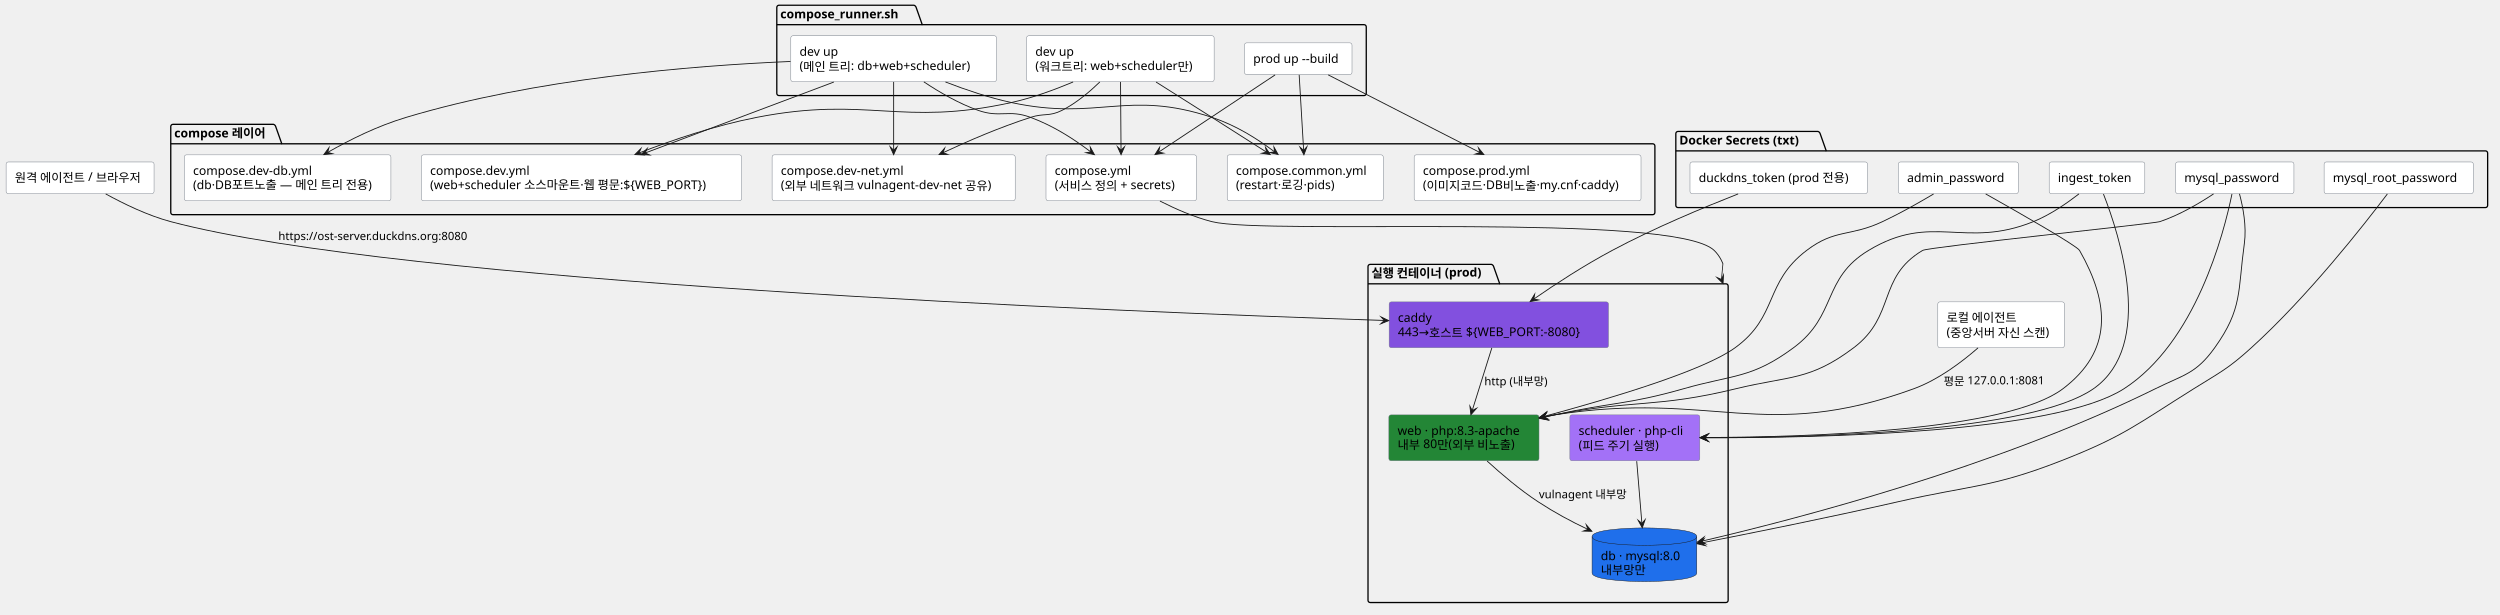
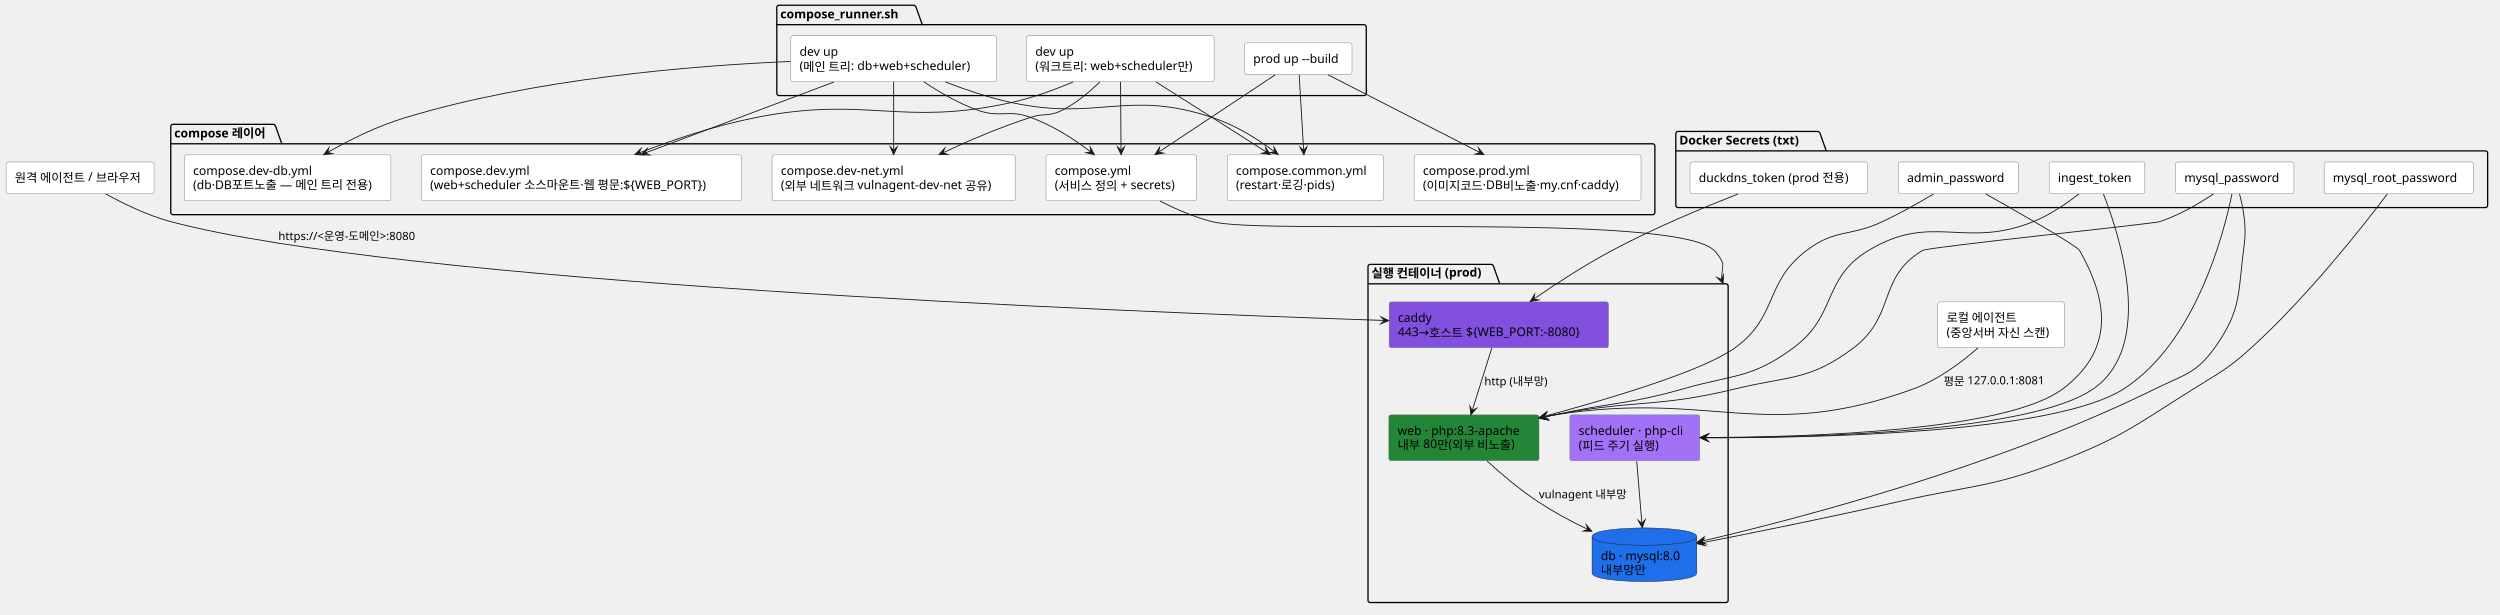
<svg xmlns="http://www.w3.org/2000/svg" contentStyleType="text/css" data-diagram-type="DESCRIPTION" height="705px" preserveAspectRatio="none" style="width:2867px;height:705px;background:#FFFFFF;" version="1.1" viewBox="0 0 2867 705" width="2867px" zoomAndPan="magnify">
  <defs />
  <g>
    <g class="cluster" data-qualified-name="Runner" data-source-line="11" id="ent0001">
      <path d="M893.33,6 L1048.125,6 A3.75,3.75 0 0 1 1050.625,8.5 L1057.625,28.297 L1564.33,28.297 A2.5,2.5 0 0 1 1566.83,30.797 L1566.83,107.09 A2.5,2.5 0 0 1 1564.33,109.59 L893.33,109.59 A2.5,2.5 0 0 1 890.83,107.09 L890.83,8.5 A2.5,2.5 0 0 1 893.33,6" fill="none" style="stroke:#000000;stroke-width:1.5;" />
      <line style="stroke:#000000;stroke-width:1.5;" x1="890.83" x2="1057.625" y1="28.297" y2="28.297" />
      <text fill="#000000" font-family="sans-serif" font-size="14" font-weight="700" lengthAdjust="spacing" textLength="153.795" x="894.83" y="20.995">compose_runner.sh</text>
    </g>
    <g class="cluster" data-qualified-name="Files" data-source-line="17" id="ent0005">
      <path d="M198.33,142.59 L313.656,142.59 A3.75,3.75 0 0 1 316.156,145.09 L323.156,164.887 L1895.33,164.887 A2.5,2.5 0 0 1 1897.83,167.387 L1897.83,243.69 A2.5,2.5 0 0 1 1895.33,246.19 L198.33,246.19 A2.5,2.5 0 0 1 195.83,243.69 L195.83,145.09 A2.5,2.5 0 0 1 198.33,142.59" fill="none" style="stroke:#000000;stroke-width:1.5;" />
      <line style="stroke:#000000;stroke-width:1.5;" x1="195.83" x2="323.156" y1="164.887" y2="164.887" />
      <text fill="#000000" font-family="sans-serif" font-size="14" font-weight="700" lengthAdjust="spacing" textLength="114.326" x="199.83" y="157.585">compose 레이어</text>
    </g>
    <g class="cluster" data-qualified-name="Secrets" data-source-line="26" id="ent0012">
      <path d="M1924.33,150.74 L2084.84,150.74 A3.75,3.75 0 0 1 2087.34,153.24 L2094.34,173.037 L2850.33,173.037 A2.5,2.5 0 0 1 2852.83,175.537 L2852.83,235.54 A2.5,2.5 0 0 1 2850.33,238.04 L1924.33,238.04 A2.5,2.5 0 0 1 1921.83,235.54 L1921.83,153.24 A2.5,2.5 0 0 1 1924.33,150.74" fill="none" style="stroke:#000000;stroke-width:1.5;" />
      <line style="stroke:#000000;stroke-width:1.5;" x1="1921.83" x2="2094.34" y1="173.037" y2="173.037" />
      <text fill="#000000" font-family="sans-serif" font-size="14" font-weight="700" lengthAdjust="spacing" textLength="159.51" x="1925.83" y="165.735">Docker Secrets (txt)</text>
    </g>
    <g class="cluster" data-qualified-name="Stack" data-source-line="34" id="ent0018">
      <path d="M1571.33,303.19 L1710.4,303.19 A3.75,3.75 0 0 1 1712.9,305.69 L1719.9,325.487 L1979.33,325.487 A2.5,2.5 0 0 1 1981.83,327.987 L1981.83,688.47 A2.5,2.5 0 0 1 1979.33,690.97 L1571.33,690.97 A2.5,2.5 0 0 1 1568.83,688.47 L1568.83,305.69 A2.5,2.5 0 0 1 1571.33,303.19" fill="none" style="stroke:#000000;stroke-width:1.5;" />
      <line style="stroke:#000000;stroke-width:1.5;" x1="1568.83" x2="1719.9" y1="325.487" y2="325.487" />
      <text fill="#000000" font-family="sans-serif" font-size="14" font-weight="700" lengthAdjust="spacing" textLength="138.07" x="1572.83" y="318.185">실행 컨테이너 (prod)</text>
    </g>
    <g class="entity" data-qualified-name="Runner.R1" data-source-line="12" id="ent0002">
      <rect fill="#FFFFFF" height="52.594" rx="2.5" ry="2.5" style="stroke:#6E7681;stroke-width:0.5;" width="235.862" x="906.9" y="41" />
      <text fill="#000000" font-family="sans-serif" font-size="14" lengthAdjust="spacing" textLength="47.995" x="916.9" y="63.995">dev up</text>
      <text fill="#000000" font-family="sans-serif" font-size="14" lengthAdjust="spacing" textLength="215.862" x="916.9" y="80.292">(메인 트리: db+web+scheduler)</text>
    </g>
    <g class="entity" data-qualified-name="Runner.R1W" data-source-line="13" id="ent0003">
      <rect fill="#FFFFFF" height="52.594" rx="2.5" ry="2.5" style="stroke:#6E7681;stroke-width:0.5;" width="215.067" x="1177.3" y="41" />
      <text fill="#000000" font-family="sans-serif" font-size="14" lengthAdjust="spacing" textLength="47.995" x="1187.3" y="63.995">dev up</text>
      <text fill="#000000" font-family="sans-serif" font-size="14" lengthAdjust="spacing" textLength="195.067" x="1187.3" y="80.292">(워크트리: web+scheduler만)</text>
    </g>
    <g class="entity" data-qualified-name="Runner.R2" data-source-line="14" id="ent0004">
      <rect fill="#FFFFFF" height="36.297" rx="2.5" ry="2.5" style="stroke:#6E7681;stroke-width:0.5;" width="123.284" x="1427.19" y="49.15" />
      <text fill="#000000" font-family="sans-serif" font-size="14" lengthAdjust="spacing" textLength="103.284" x="1437.19" y="72.145">prod up --build</text>
    </g>
    <g class="entity" data-qualified-name="Files.F0" data-source-line="18" id="ent0006">
      <rect fill="#FFFFFF" height="52.594" rx="2.5" ry="2.5" style="stroke:#6E7681;stroke-width:0.5;" width="172.561" x="1199.55" y="177.59" />
      <text fill="#000000" font-family="sans-serif" font-size="14" lengthAdjust="spacing" textLength="93.522" x="1209.55" y="200.585">compose.yml</text>
      <text fill="#000000" font-family="sans-serif" font-size="14" lengthAdjust="spacing" textLength="152.561" x="1209.55" y="216.882">(서비스 정의 + secrets)</text>
    </g>
    <g class="entity" data-qualified-name="Files.FC" data-source-line="19" id="ent0007">
      <rect fill="#FFFFFF" height="52.594" rx="2.5" ry="2.5" style="stroke:#6E7681;stroke-width:0.5;" width="178.949" x="1407.36" y="177.59" />
      <text fill="#000000" font-family="sans-serif" font-size="14" lengthAdjust="spacing" textLength="158.949" x="1417.36" y="200.585">compose.common.yml</text>
      <text fill="#000000" font-family="sans-serif" font-size="14" lengthAdjust="spacing" textLength="122.078" x="1417.36" y="216.882">(restart·로깅·pids)</text>
    </g>
    <g class="entity" data-qualified-name="Files.FD" data-source-line="20" id="ent0008">
      <rect fill="#FFFFFF" height="52.594" rx="2.5" ry="2.5" style="stroke:#6E7681;stroke-width:0.5;" width="367.203" x="483.23" y="177.59" />
      <text fill="#000000" font-family="sans-serif" font-size="14" lengthAdjust="spacing" textLength="123.758" x="493.23" y="200.585">compose.dev.yml</text>
      <text fill="#000000" font-family="sans-serif" font-size="14" lengthAdjust="spacing" textLength="347.203" x="493.23" y="216.882">(web+scheduler 소스마운트·웹 평문:${WEB_PORT})</text>
    </g>
    <g class="entity" data-qualified-name="Files.FDB" data-source-line="21" id="ent0009">
      <rect fill="#FFFFFF" height="52.594" rx="2.5" ry="2.5" style="stroke:#6E7681;stroke-width:0.5;" width="236.932" x="211.37" y="177.59" />
      <text fill="#000000" font-family="sans-serif" font-size="14" lengthAdjust="spacing" textLength="146.583" x="221.37" y="200.585">compose.dev-db.yml</text>
      <text fill="#000000" font-family="sans-serif" font-size="14" lengthAdjust="spacing" textLength="216.932" x="221.37" y="216.882">(db·DB포트노출 — 메인 트리 전용)</text>
    </g>
    <g class="entity" data-qualified-name="Files.FN" data-source-line="22" id="ent0010">
      <rect fill="#FFFFFF" height="52.594" rx="2.5" ry="2.5" style="stroke:#6E7681;stroke-width:0.5;" width="278.781" x="885.44" y="177.59" />
      <text fill="#000000" font-family="sans-serif" font-size="14" lengthAdjust="spacing" textLength="151.785" x="895.44" y="200.585">compose.dev-net.yml</text>
      <text fill="#000000" font-family="sans-serif" font-size="14" lengthAdjust="spacing" textLength="258.781" x="895.44" y="216.882">(외부 네트워크 vulnagent-dev-net 공유)</text>
    </g>
    <g class="entity" data-qualified-name="Files.FP" data-source-line="23" id="ent0011">
      <rect fill="#FFFFFF" height="52.594" rx="2.5" ry="2.5" style="stroke:#6E7681;stroke-width:0.5;" width="260.146" x="1621.76" y="177.59" />
      <text fill="#000000" font-family="sans-serif" font-size="14" lengthAdjust="spacing" textLength="130.067" x="1631.76" y="200.585">compose.prod.yml</text>
      <text fill="#000000" font-family="sans-serif" font-size="14" lengthAdjust="spacing" textLength="240.146" x="1631.76" y="216.882">(이미지코드·DB비노출·my.cnf·caddy)</text>
    </g>
    <g class="entity" data-qualified-name="Secrets.S1" data-source-line="27" id="ent0013">
      <rect fill="#FFFFFF" height="36.297" rx="2.5" ry="2.5" style="stroke:#6E7681;stroke-width:0.5;" width="171.081" x="2665.29" y="185.74" />
      <text fill="#000000" font-family="sans-serif" font-size="14" lengthAdjust="spacing" textLength="151.081" x="2675.29" y="208.735">mysql_root_password</text>
    </g>
    <g class="entity" data-qualified-name="Secrets.S2" data-source-line="28" id="ent0014">
      <rect fill="#FFFFFF" height="36.297" rx="2.5" ry="2.5" style="stroke:#6E7681;stroke-width:0.5;" width="135.705" x="2494.98" y="185.74" />
      <text fill="#000000" font-family="sans-serif" font-size="14" lengthAdjust="spacing" textLength="115.705" x="2504.98" y="208.735">mysql_password</text>
    </g>
    <g class="entity" data-qualified-name="Secrets.S3" data-source-line="29" id="ent0015">
      <rect fill="#FFFFFF" height="36.297" rx="2.5" ry="2.5" style="stroke:#6E7681;stroke-width:0.5;" width="109.694" x="2349.99" y="185.74" />
      <text fill="#000000" font-family="sans-serif" font-size="14" lengthAdjust="spacing" textLength="89.694" x="2359.99" y="208.735">ingest_token</text>
    </g>
    <g class="entity" data-qualified-name="Secrets.S4" data-source-line="30" id="ent0016">
      <rect fill="#FFFFFF" height="36.297" rx="2.5" ry="2.5" style="stroke:#6E7681;stroke-width:0.5;" width="137.578" x="2177.04" y="185.74" />
      <text fill="#000000" font-family="sans-serif" font-size="14" lengthAdjust="spacing" textLength="117.578" x="2187.04" y="208.735">admin_password</text>
    </g>
    <g class="entity" data-qualified-name="Secrets.S5" data-source-line="31" id="ent0017">
      <rect fill="#FFFFFF" height="36.297" rx="2.5" ry="2.5" style="stroke:#6E7681;stroke-width:0.5;" width="203.505" x="1938.08" y="185.74" />
      <text fill="#000000" font-family="sans-serif" font-size="14" lengthAdjust="spacing" textLength="183.505" x="1948.08" y="208.735">duckdns_token (prod 전용)</text>
    </g>
    <g class="entity" data-qualified-name="Stack.CADDY" data-source-line="35" id="ent0019">
      <rect fill="#8250DF" height="52.594" rx="2.5" ry="2.5" style="stroke:#6E7681;stroke-width:0.5;" width="251.536" x="1593.07" y="346.19" />
      <text fill="#000000" font-family="sans-serif" font-size="14" lengthAdjust="spacing" textLength="42.335" x="1603.07" y="369.185">caddy</text>
      <text fill="#000000" font-family="sans-serif" font-size="14" lengthAdjust="spacing" textLength="231.536" x="1603.07" y="385.482">443→호스트 ${WEB_PORT:-8080}</text>
    </g>
    <g class="entity" data-qualified-name="Stack.WC" data-source-line="36" id="ent0020">
      <rect fill="#238636" height="52.594" rx="2.5" ry="2.5" style="stroke:#6E7681;stroke-width:0.5;" width="172.209" x="1592.73" y="475.78" />
      <text fill="#000000" font-family="sans-serif" font-size="14" lengthAdjust="spacing" textLength="152.209" x="1602.73" y="498.775">web · php:8.3-apache</text>
      <text fill="#000000" font-family="sans-serif" font-size="14" lengthAdjust="spacing" textLength="142.918" x="1602.73" y="515.072">내부 80만(외부 비노출)</text>
    </g>
    <g class="entity" data-qualified-name="Stack.SCH" data-source-line="37" id="ent0021">
      <rect fill="#A371F7" height="52.594" rx="2.5" ry="2.5" style="stroke:#6E7681;stroke-width:0.5;" width="149.022" x="1800.32" y="475.78" />
      <text fill="#000000" font-family="sans-serif" font-size="14" lengthAdjust="spacing" textLength="129.022" x="1810.32" y="498.775">scheduler · php-cli</text>
      <text fill="#000000" font-family="sans-serif" font-size="14" lengthAdjust="spacing" textLength="98.784" x="1810.32" y="515.072">(피드 주기 실행)</text>
    </g>
    <g class="entity" data-qualified-name="Stack.DC" data-source-line="38" id="ent0022">
      <path d="M1825.78,615.38 C1825.78,605.38 1885.829,605.38 1885.829,605.38 C1885.829,605.38 1945.879,605.38 1945.879,615.38 L1945.879,656.974 C1945.879,666.974 1885.829,666.974 1885.829,666.974 C1885.829,666.974 1825.78,666.974 1825.78,656.974 L1825.78,615.38" fill="#1F6FEB" style="stroke:#181818;stroke-width:0.5;" />
      <path d="M1825.78,615.38 C1825.78,625.38 1885.829,625.38 1885.829,625.38 C1885.829,625.38 1945.879,625.38 1945.879,615.38" fill="none" style="stroke:#181818;stroke-width:0.5;" />
      <text fill="#000000" font-family="sans-serif" font-size="14" lengthAdjust="spacing" textLength="100.099" x="1835.78" y="642.375">db · mysql:8.0</text>
      <text fill="#000000" font-family="sans-serif" font-size="14" lengthAdjust="spacing" textLength="52.64" x="1835.78" y="658.672">내부망만</text>
    </g>
    <g class="entity" data-qualified-name="REMOTE" data-source-line="68" id="ent0045">
      <rect fill="#FFFFFF" height="36.297" rx="2.5" ry="2.5" style="stroke:#6E7681;stroke-width:0.5;" width="169.667" x="7" y="185.74" />
      <text fill="#000000" font-family="sans-serif" font-size="14" lengthAdjust="spacing" textLength="149.667" x="17" y="208.735">원격 에이전트 / 브라우저</text>
    </g>
    <g class="entity" data-qualified-name="LOCAL" data-source-line="69" id="ent0046">
      <rect fill="#FFFFFF" height="52.594" rx="2.5" ry="2.5" style="stroke:#6E7681;stroke-width:0.5;" width="145.104" x="2222.28" y="346.19" />
      <text fill="#000000" font-family="sans-serif" font-size="14" lengthAdjust="spacing" textLength="83.41" x="2232.28" y="369.185">로컬 에이전트</text>
      <text fill="#000000" font-family="sans-serif" font-size="14" lengthAdjust="spacing" textLength="125.104" x="2232.28" y="385.482">(중앙서버 자신 스캔)</text>
    </g>
    <g class="link" data-entity-1="ent0002" data-entity-2="ent0006" data-link-type="dependency" data-source-line="41" id="lnk23">
      <path d="M1059.48,93.88 C1077.26,105.73 1099.77,118.87 1121.83,126.59 C1147.22,135.49 1156.63,125.2 1181.83,134.59 C1208.55,144.55 1231.386,159.378 1251.096,174.328" fill="none" id="R1-to-F0" style="stroke:#181818;stroke-width:1;" />
      <polygon fill="#181818" points="1255.08,177.35,1250.327,168.724,1251.096,174.328,1245.492,175.098,1255.08,177.35" style="stroke:#181818;stroke-width:1;stroke-linejoin:miter;stroke-miterlimit:10;" />
    </g>
    <g class="link" data-entity-1="ent0002" data-entity-2="ent0007" data-link-type="dependency" data-source-line="42" id="lnk24">
      <path d="M1084.27,94.02 C1107.43,102.98 1134.46,112.14 1159.83,117.59 C1260.04,139.16 1292.57,102.26 1389.83,134.59 C1417.65,143.84 1441.442,158.907 1461.732,174.147" fill="none" id="R1-to-FC" style="stroke:#181818;stroke-width:1;" />
      <polygon fill="#181818" points="1465.73,177.15,1460.936,168.547,1461.732,174.147,1456.132,174.943,1465.73,177.15" style="stroke:#181818;stroke-width:1;stroke-linejoin:miter;stroke-miterlimit:10;" />
    </g>
    <g class="link" data-entity-1="ent0002" data-entity-2="ent0008" data-link-type="dependency" data-source-line="43" id="lnk25">
      <path d="M956.23,94.09 C892.68,117.98 803.36,151.56 739.88,175.43" fill="none" id="R1-to-FD" style="stroke:#181818;stroke-width:1;" />
      <polygon fill="#181818" points="735.2,177.19,745.032,177.766,739.88,175.43,742.216,170.278,735.2,177.19" style="stroke:#181818;stroke-width:1;stroke-linejoin:miter;stroke-miterlimit:10;" />
    </g>
    <g class="link" data-entity-1="ent0002" data-entity-2="ent0009" data-link-type="dependency" data-source-line="44" id="lnk26">
      <path d="M906.54,70.49 C791.71,75.36 613.6,90.22 465.83,134.59 C432.56,144.59 401.924,159.855 375.774,174.755" fill="none" id="R1-to-FDB" style="stroke:#181818;stroke-width:1;" />
      <polygon fill="#181818" points="371.43,177.23,381.23,176.25,375.774,174.755,377.269,169.299,371.43,177.23" style="stroke:#181818;stroke-width:1;stroke-linejoin:miter;stroke-miterlimit:10;" />
    </g>
    <g class="link" data-entity-1="ent0002" data-entity-2="ent0010" data-link-type="dependency" data-source-line="45" id="lnk27">
      <path d="M1024.83,93.93 C1024.83,117.88 1024.83,148.44 1024.83,172.35" fill="none" id="R1-to-FN" style="stroke:#181818;stroke-width:1;" />
      <polygon fill="#181818" points="1024.83,177.35,1028.83,168.35,1024.83,172.35,1020.83,168.35,1024.83,177.35" style="stroke:#181818;stroke-width:1;stroke-linejoin:miter;stroke-miterlimit:10;" />
    </g>
    <g class="link" data-entity-1="ent0003" data-entity-2="ent0006" data-link-type="dependency" data-source-line="47" id="lnk28">
      <path d="M1285.02,93.93 C1285.2,117.88 1285.435,148.44 1285.604,172.35" fill="none" id="R1W-to-F0" style="stroke:#181818;stroke-width:1;" />
      <polygon fill="#181818" points="1285.64,177.35,1289.576,168.322,1285.604,172.35,1281.576,168.379,1285.64,177.35" style="stroke:#181818;stroke-width:1;stroke-linejoin:miter;stroke-miterlimit:10;" />
    </g>
    <g class="link" data-entity-1="ent0003" data-entity-2="ent0007" data-link-type="dependency" data-source-line="48" id="lnk29">
      <path d="M1325.75,94.07 C1345.18,106.32 1368.72,121.19 1389.83,134.59 C1411.97,148.65 1432.436,161.708 1452.506,174.528" fill="none" id="R1W-to-FC" style="stroke:#181818;stroke-width:1;" />
      <polygon fill="#181818" points="1456.72,177.22,1451.289,169.004,1452.506,174.528,1446.982,175.746,1456.72,177.22" style="stroke:#181818;stroke-width:1;stroke-linejoin:miter;stroke-miterlimit:10;" />
    </g>
    <g class="link" data-entity-1="ent0003" data-entity-2="ent0008" data-link-type="dependency" data-source-line="49" id="lnk30">
      <path d="M1230.64,94.02 C1209.08,103.08 1183.75,112.32 1159.83,117.59 C1032.88,145.57 995.42,109.68 867.83,134.59 C819.72,143.99 772.013,160.254 732.793,175.444" fill="none" id="R1W-to-FD" style="stroke:#181818;stroke-width:1;" />
      <polygon fill="#181818" points="728.13,177.25,737.967,177.73,732.793,175.444,735.078,170.269,728.13,177.25" style="stroke:#181818;stroke-width:1;stroke-linejoin:miter;stroke-miterlimit:10;" />
    </g>
    <g class="link" data-entity-1="ent0003" data-entity-2="ent0010" data-link-type="dependency" data-source-line="50" id="lnk31">
      <path d="M1261.27,94.01 C1249.32,105.59 1233.94,118.47 1217.83,126.59 C1203.2,133.98 1197.42,129.52 1181.83,134.59 C1145.94,146.27 1111.55,161.053 1081.44,175.123" fill="none" id="R1W-to-FN" style="stroke:#181818;stroke-width:1;" />
      <polygon fill="#181818" points="1076.91,177.24,1086.757,177.054,1081.44,175.123,1083.37,169.806,1076.91,177.24" style="stroke:#181818;stroke-width:1;stroke-linejoin:miter;stroke-miterlimit:10;" />
    </g>
    <g class="link" data-entity-1="ent0004" data-entity-2="ent0006" data-link-type="dependency" data-source-line="52" id="lnk32">
      <path d="M1462.29,85.89 C1427.15,109.19 1369.087,147.697 1328.707,174.467" fill="none" id="R2-to-F0" style="stroke:#181818;stroke-width:1;" />
      <polygon fill="#181818" points="1324.54,177.23,1334.252,175.591,1328.707,174.467,1329.831,168.923,1324.54,177.23" style="stroke:#181818;stroke-width:1;stroke-linejoin:miter;stroke-miterlimit:10;" />
    </g>
    <g class="link" data-entity-1="ent0004" data-entity-2="ent0007" data-link-type="dependency" data-source-line="53" id="lnk33">
      <path d="M1489.88,85.89 C1491.27,109.27 1493.434,145.719 1495.024,172.489" fill="none" id="R2-to-FC" style="stroke:#181818;stroke-width:1;" />
      <polygon fill="#181818" points="1495.32,177.48,1498.779,168.259,1495.024,172.489,1490.793,168.733,1495.32,177.48" style="stroke:#181818;stroke-width:1;stroke-linejoin:miter;stroke-miterlimit:10;" />
    </g>
    <g class="link" data-entity-1="ent0004" data-entity-2="ent0011" data-link-type="dependency" data-source-line="54" id="lnk34">
      <path d="M1523.22,85.89 C1568.75,109.19 1644.919,148.183 1697.239,174.952" fill="none" id="R2-to-FP" style="stroke:#181818;stroke-width:1;" />
      <polygon fill="#181818" points="1701.69,177.23,1695.5,169.57,1697.239,174.952,1691.856,176.691,1701.69,177.23" style="stroke:#181818;stroke-width:1;stroke-linejoin:miter;stroke-miterlimit:10;" />
    </g>
    <g class="link" data-entity-1="ent0006" data-entity-2="ent0018" data-link-type="dependency" data-source-line="56" id="lnk35">
      <path d="M1330.23,230.57 C1348.16,239.69 1369.41,248.97 1389.83,254.19 C1451.95,270.04 1919.66,242.71 1965.83,287.19 C1969.112,290.351 1971.717,293.983 1973.761,297.925 C1974.271,298.91 1974.747,299.915 1975.189,300.937 C1975.411,301.448 1975.623,301.963 1975.828,302.482 C1975.88,302.612 1974.132,320.373 1974.182,320.503" fill="none" id="F0-to-Stack" style="stroke:#181818;stroke-width:1;" />
      <polygon fill="#181818" points="1975.98,325.169,1976.476,315.332,1974.182,320.503,1969.012,318.209,1975.98,325.169" style="stroke:#181818;stroke-width:1;stroke-linejoin:miter;stroke-miterlimit:10;" />
    </g>
    <g class="link" data-entity-1="ent0017" data-entity-2="ent0019" data-link-type="dependency" data-source-line="58" id="lnk36">
      <path d="M1993.28,222.4 C1953.96,237.78 1896.59,261.65 1848.83,287.19 C1815.86,304.82 1784.484,325.319 1758.924,342.969" fill="none" id="S5-to-CADDY" style="stroke:#181818;stroke-width:1;" />
      <polygon fill="#181818" points="1754.81,345.81,1764.489,343.988,1758.924,342.969,1759.943,337.404,1754.81,345.81" style="stroke:#181818;stroke-width:1;stroke-linejoin:miter;stroke-miterlimit:10;" />
    </g>
    <g class="link" data-entity-1="ent0014" data-entity-2="ent0020" data-link-type="dependency" data-source-line="59" id="lnk37">
      <path d="M2538.5,222.37 C2521.93,233.36 2499.05,246.81 2476.83,254.19 C2469.61,256.59 2211.37,283.29 2204.83,287.19 C2152.64,318.31 2174.4,362.25 2125.83,398.78 C2075.06,436.97 2052.56,430.73 1990.83,445.78 C1900.09,467.91 1874.54,458.06 1782.83,475.78 C1777.09,476.89 1776.066,477.049 1770.126,478.339" fill="none" id="S2-to-WC" style="stroke:#181818;stroke-width:1;" />
      <polygon fill="#181818" points="1765.24,479.4,1774.884,481.399,1770.126,478.339,1773.186,473.581,1765.24,479.4" style="stroke:#181818;stroke-width:1;stroke-linejoin:miter;stroke-miterlimit:10;" />
    </g>
    <g class="link" data-entity-1="ent0015" data-entity-2="ent0020" data-link-type="dependency" data-source-line="60" id="lnk38">
      <path d="M2384.16,222.34 C2370.23,233.18 2350.98,246.47 2331.83,254.19 C2252.75,286.09 2215.82,243.09 2142.83,287.19 C2089.24,319.57 2107.22,361.61 2056.83,398.78 C2008.74,434.27 1988.3,429.35 1930.83,445.78 C1866.3,464.23 1848.34,461.18 1782.83,475.78 C1777.12,477.06 1776.109,477.265 1770.189,478.645" fill="none" id="S3-to-WC" style="stroke:#181818;stroke-width:1;" />
      <polygon fill="#181818" points="1765.32,479.78,1774.993,481.632,1770.189,478.645,1773.177,473.841,1765.32,479.78" style="stroke:#181818;stroke-width:1;stroke-linejoin:miter;stroke-miterlimit:10;" />
    </g>
    <g class="link" data-entity-1="ent0016" data-entity-2="ent0020" data-link-type="dependency" data-source-line="61" id="lnk39">
      <path d="M2217.42,222.46 C2200.7,232.42 2178.95,244.74 2158.83,254.19 C2121.4,271.77 2104.76,262.17 2071.83,287.19 C2022.83,324.43 2039.66,362.65 1989.83,398.78 C1953.6,425.06 1849.057,456.418 1770.257,477.668" fill="none" id="S4-to-WC" style="stroke:#181818;stroke-width:1;" />
      <polygon fill="#181818" points="1765.43,478.97,1775.161,480.489,1770.257,477.668,1773.078,472.765,1765.43,478.97" style="stroke:#181818;stroke-width:1;stroke-linejoin:miter;stroke-miterlimit:10;" />
    </g>
    <g class="link" data-entity-1="ent0014" data-entity-2="ent0021" data-link-type="dependency" data-source-line="62" id="lnk40">
      <path d="M2559.62,222.48 C2550.18,268.55 2517.83,392.79 2435.83,445.78 C2357.34,496.52 2088.69,502.342 1954.79,502.022" fill="none" id="S2-to-SCH" style="stroke:#181818;stroke-width:1;" />
      <polygon fill="#181818" points="1949.79,502.01,1958.78,506.031,1954.79,502.022,1958.8,498.031,1949.79,502.01" style="stroke:#181818;stroke-width:1;stroke-linejoin:miter;stroke-miterlimit:10;" />
    </g>
    <g class="link" data-entity-1="ent0015" data-entity-2="ent0021" data-link-type="dependency" data-source-line="63" id="lnk41">
      <path d="M2412.25,222.54 C2430.61,269.29 2471.79,396.17 2400.83,445.78 C2329.77,495.47 2082.24,501.941 1954.7,501.921" fill="none" id="S3-to-SCH" style="stroke:#181818;stroke-width:1;" />
      <polygon fill="#181818" points="1949.7,501.92,1958.699,505.921,1954.7,501.921,1958.701,497.921,1949.7,501.92" style="stroke:#181818;stroke-width:1;stroke-linejoin:miter;stroke-miterlimit:10;" />
    </g>
    <g class="link" data-entity-1="ent0016" data-entity-2="ent0021" data-link-type="dependency" data-source-line="64" id="lnk42">
      <path d="M2277.18,222.41 C2317.22,244.94 2381.78,281.83 2384.83,287.19 C2419.99,348.86 2422.37,402.85 2365.83,445.78 C2302.12,494.15 2075.65,501.375 1954.66,501.745" fill="none" id="S4-to-SCH" style="stroke:#181818;stroke-width:1;" />
      <polygon fill="#181818" points="1949.66,501.76,1958.672,505.733,1954.66,501.745,1958.648,497.733,1949.66,501.76" style="stroke:#181818;stroke-width:1;stroke-linejoin:miter;stroke-miterlimit:10;" />
    </g>
    <g class="link" data-entity-1="ent0013" data-entity-2="ent0022" data-link-type="dependency" data-source-line="65" id="lnk43">
      <path d="M2737.82,222.44 C2710.97,258 2646.51,340.15 2581.83,398.78 C2555.15,422.97 2546.38,426.71 2515.83,445.78 C2450.62,486.51 2435.46,500.43 2363.83,528.38 C2284,559.52 2260.38,556.3 2176.83,575.38 C2097.39,593.51 2010.067,611.081 1951.097,622.611" fill="none" id="S1-to-DC" style="stroke:#181818;stroke-width:1;" />
      <polygon fill="#181818" points="1946.19,623.57,1955.79,625.769,1951.097,622.611,1954.255,617.917,1946.19,623.57" style="stroke:#181818;stroke-width:1;stroke-linejoin:miter;stroke-miterlimit:10;" />
    </g>
    <g class="link" data-entity-1="ent0014" data-entity-2="ent0022" data-link-type="dependency" data-source-line="66" id="lnk44">
      <path d="M2568.24,222.29 C2572.24,237.34 2576.55,259.69 2573.83,279.19 C2566.2,333.92 2572.01,353.86 2539.83,398.78 C2518.44,428.65 2504.77,429.52 2471.83,445.78 C2289.69,535.73 2059.99,595.356 1951.15,620.696" fill="none" id="S2-to-DC" style="stroke:#181818;stroke-width:1;" />
      <polygon fill="#181818" points="1946.28,621.83,1955.953,623.685,1951.15,620.696,1954.139,615.893,1946.28,621.83" style="stroke:#181818;stroke-width:1;stroke-linejoin:miter;stroke-miterlimit:10;" />
    </g>
    <g class="link" data-entity-1="ent0045" data-entity-2="ent0019" data-link-type="dependency" data-source-line="71" id="lnk47">
      <path d="M121.21,222.39 C141.45,233.53 169.38,247.16 195.83,254.19 C458.46,323.98 1271.633,357.034 1587.573,367.514" fill="none" id="REMOTE-to-CADDY" style="stroke:#181818;stroke-width:1;" />
      <polygon fill="#181818" points="1592.57,367.68,1583.708,363.384,1587.573,367.514,1583.442,371.379,1592.57,367.68" style="stroke:#181818;stroke-width:1;stroke-linejoin:miter;stroke-miterlimit:10;" />
-       <text fill="#000000" font-family="sans-serif" font-size="13" lengthAdjust="spacing" textLength="233.975" x="319.2" y="275.257">https://ost-server.duckdns.org:8080</text>
+       <text fill="#000000" font-family="sans-serif" font-size="13" lengthAdjust="spacing" textLength="171.638" x="319.2" y="275.257">https://&lt;운영-도메인&gt;:8080</text>
    </g>
    <g class="link" data-entity-1="ent0019" data-entity-2="ent0020" data-link-type="dependency" data-source-line="72" id="lnk48">
      <path d="M1710.83,399 C1703.86,421.25 1695.285,448.599 1688.315,470.839" fill="none" id="CADDY-to-WC" style="stroke:#181818;stroke-width:1;" />
      <polygon fill="#181818" points="1686.82,475.61,1693.329,468.218,1688.315,470.839,1685.695,465.826,1686.82,475.61" style="stroke:#181818;stroke-width:1;stroke-linejoin:miter;stroke-miterlimit:10;" />
      <text fill="#000000" font-family="sans-serif" font-size="13" lengthAdjust="spacing" textLength="77.621" x="1702.23" y="441.847">http (내부망)</text>
    </g>
    <g class="link" data-entity-1="ent0046" data-entity-2="ent0020" data-link-type="dependency" data-source-line="73" id="lnk49">
      <path d="M2268.39,398.96 C2249.5,415.45 2222.61,435.66 2194.83,445.78 C2022.33,508.62 1964.21,447.32 1782.83,475.78 C1777.05,476.69 1776.026,476.797 1770.066,477.967" fill="none" id="LOCAL-to-WC" style="stroke:#181818;stroke-width:1;" />
      <polygon fill="#181818" points="1765.16,478.93,1774.762,481.121,1770.066,477.967,1773.221,473.271,1765.16,478.93" style="stroke:#181818;stroke-width:1;stroke-linejoin:miter;stroke-miterlimit:10;" />
      <text fill="#000000" font-family="sans-serif" font-size="13" lengthAdjust="spacing" textLength="128.059" x="2228.92" y="441.847">평문 127.0.0.1:8081</text>
    </g>
    <g class="link" data-entity-1="ent0020" data-entity-2="ent0022" data-link-type="dependency" data-source-line="74" id="lnk50">
      <path d="M1705.4,528.69 C1721.51,543.42 1742.93,561.67 1763.83,575.38 C1783.07,587.99 1800.836,597.509 1821.046,607.139" fill="none" id="WC-to-DC" style="stroke:#181818;stroke-width:1;" />
      <polygon fill="#181818" points="1825.56,609.29,1819.156,601.808,1821.046,607.139,1815.715,609.03,1825.56,609.29" style="stroke:#181818;stroke-width:1;stroke-linejoin:miter;stroke-miterlimit:10;" />
      <text fill="#000000" font-family="sans-serif" font-size="13" lengthAdjust="spacing" textLength="106.129" x="1764.83" y="571.447">vulnagent 내부망</text>
    </g>
    <g class="link" data-entity-1="ent0021" data-entity-2="ent0022" data-link-type="dependency" data-source-line="75" id="lnk51">
      <path d="M1876.98,528.86 C1878.81,550.79 1881.014,577.297 1882.934,600.317" fill="none" id="SCH-to-DC" style="stroke:#181818;stroke-width:1;" />
      <polygon fill="#181818" points="1883.35,605.3,1886.588,595.999,1882.934,600.317,1878.616,596.664,1883.35,605.3" style="stroke:#181818;stroke-width:1;stroke-linejoin:miter;stroke-miterlimit:10;" />
    </g>
  </g>
</svg>
